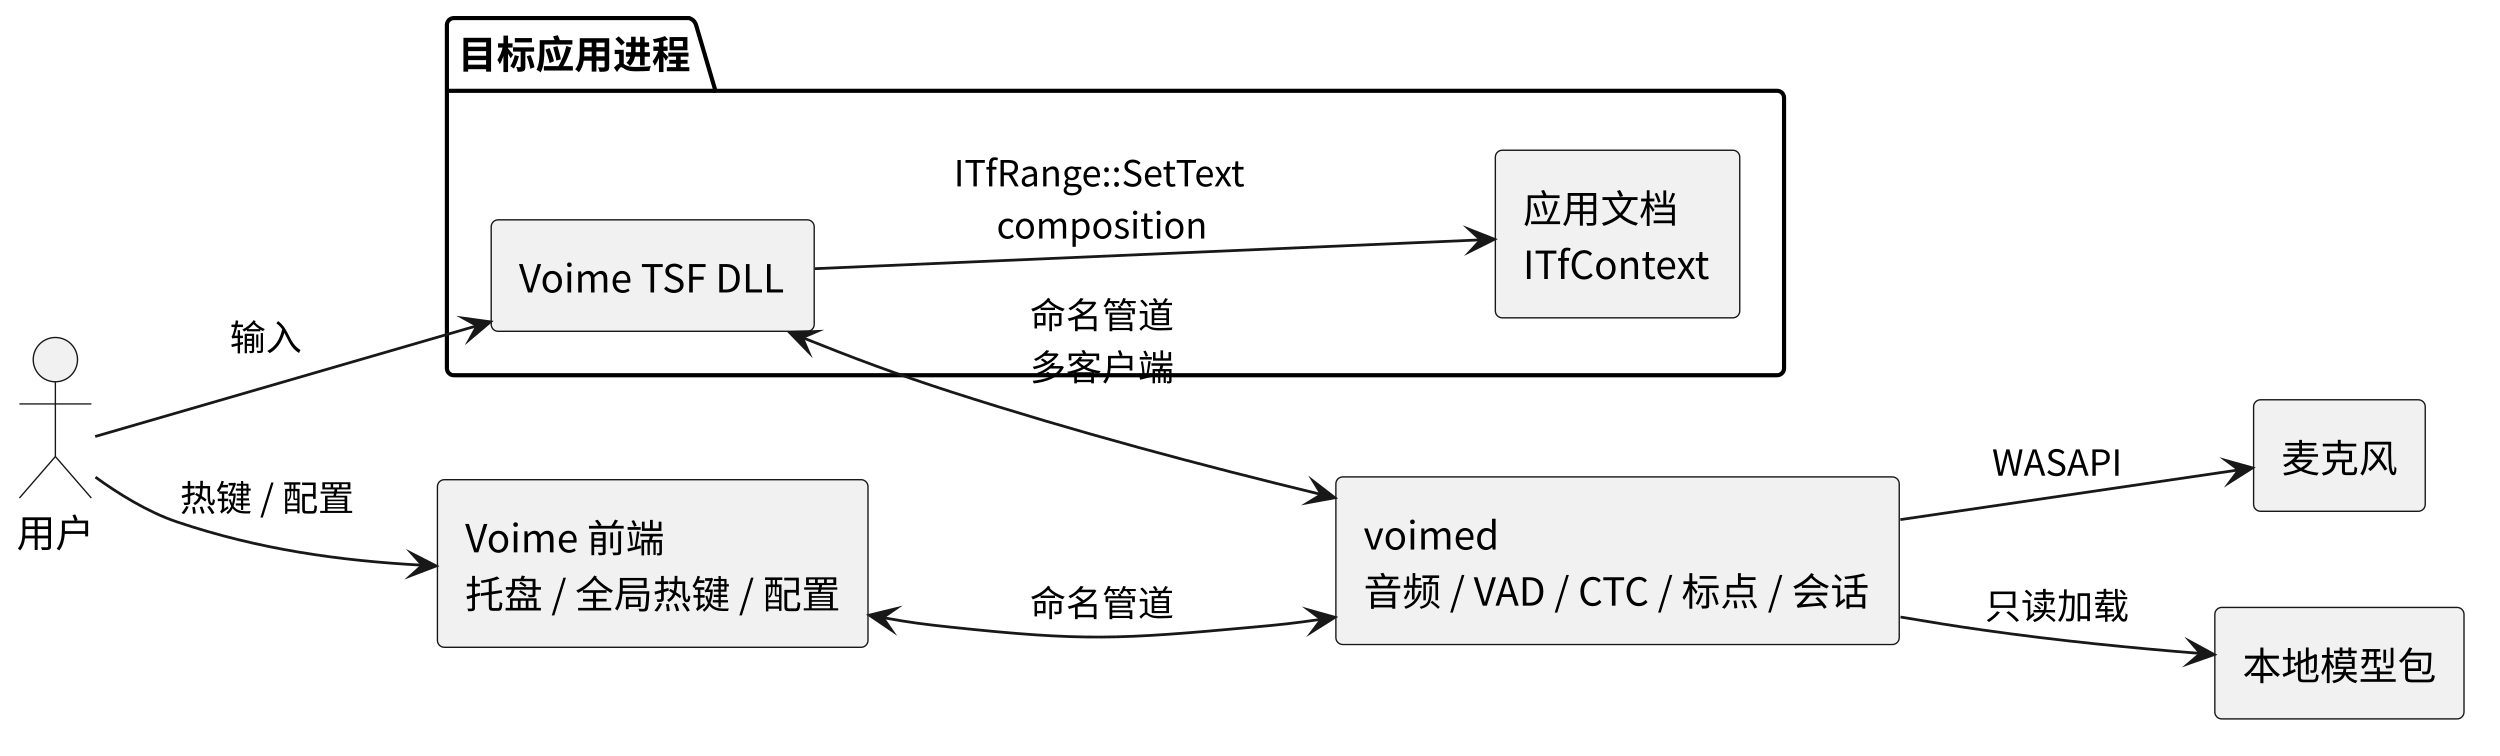
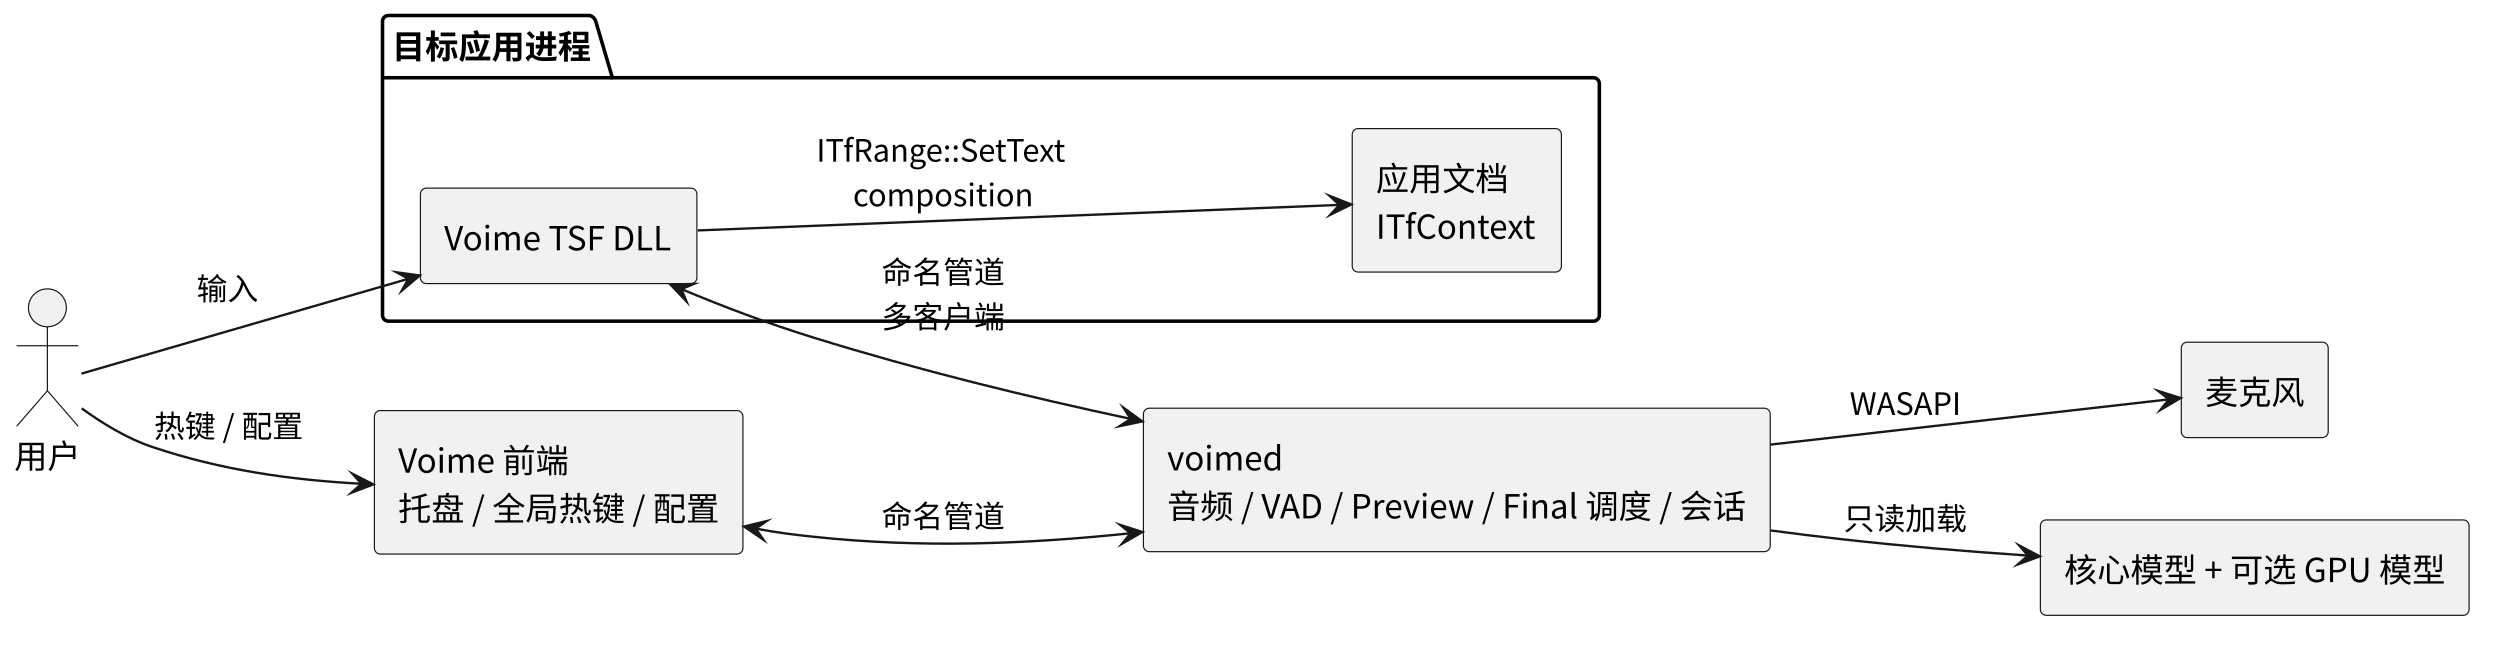
- <svg xmlns="http://www.w3.org/2000/svg" version="1.1" data-diagram-type="DESCRIPTION" style="width:903px;height:273px;background:#FFFFFF;" width="903px" height="273px" viewBox="0 0 903 273" zoomAndPan="magnify" preserveAspectRatio="none" contentStyleType="text/css">
+ <svg xmlns="http://www.w3.org/2000/svg" version="1.1" data-diagram-type="DESCRIPTION" style="width:1055px;height:273px;background:#FFFFFF;" width="1055px" height="273px" viewBox="0 0 1055 273" zoomAndPan="magnify" preserveAspectRatio="none" contentStyleType="text/css">
  <defs />
  <g font-family="sans-serif" lengthAdjust="spacing">
    <g class="cluster" data-qualified-name="......" id="ent0006" data-source-line="12">
-       <path d="M163.92,6.532 L248.92,6.532 A3.75,3.75 0 0 1 251.42,9.032 L258.42,32.804 L641.9,32.804 A2.5,2.5 0 0 1 644.4,35.304 L644.4,133.032 A2.5,2.5 0 0 1 641.9,135.532 L163.92,135.532 A2.5,2.5 0 0 1 161.42,133.032 L161.42,9.032 A2.5,2.5 0 0 1 163.92,6.532" style="stroke:#000;stroke-width:1.5;" fill="none" />
+       <path d="M163.92,6.532 L248.92,6.532 A3.75,3.75 0 0 1 251.42,9.032 L258.42,32.804 L672.42,32.804 A2.5,2.5 0 0 1 674.92,35.304 L674.92,133.032 A2.5,2.5 0 0 1 672.42,135.532 L163.92,135.532 A2.5,2.5 0 0 1 161.42,133.032 L161.42,9.032 A2.5,2.5 0 0 1 163.92,6.532" style="stroke:#000;stroke-width:1.5;" fill="none" />
      <line x1="161.42" y1="32.804" x2="258.42" y2="32.804" style="stroke:#000;stroke-width:1.5;" />
      <text x="165.42" y="24.772" fill="#000" font-size="14" textLength="84" font-weight="700" font-family="'Noto Sans CJK SC'">目标应用进程</text>
    </g>
    <g class="entity" data-qualified-name=".......TSF" id="ent0007" data-source-line="13">
      <rect x="177.42" y="79.402" width="116.67" height="40.272" fill="#F1F1F1" style="stroke:#181818;stroke-width:0.5;" rx="2.5" ry="2.5" />
      <text x="187.42" y="105.642" fill="#000" font-size="14" textLength="96.67" font-family="'Noto Sans CJK SC'">Voime TSF DLL</text>
    </g>
    <g class="entity" data-qualified-name=".......Doc" id="ent0008" data-source-line="14">
-       <rect x="540.12" y="54.262" width="88.278" height="60.544" fill="#F1F1F1" style="stroke:#181818;stroke-width:0.5;" rx="2.5" ry="2.5" />
-       <text x="550.12" y="80.502" fill="#000" font-size="14" textLength="56" font-family="'Noto Sans CJK SC'">应用文档</text>
-       <text x="550.12" y="100.774" fill="#000" font-size="14" textLength="68.278" font-family="'Noto Sans CJK SC'">ITfContext</text>
+       <rect x="570.64" y="54.262" width="88.278" height="60.544" fill="#F1F1F1" style="stroke:#181818;stroke-width:0.5;" rx="2.5" ry="2.5" />
+       <text x="580.64" y="80.502" fill="#000" font-size="14" textLength="56" font-family="'Noto Sans CJK SC'">应用文档</text>
+       <text x="580.64" y="100.774" fill="#000" font-size="14" textLength="68.278" font-family="'Noto Sans CJK SC'">ITfContext</text>
    </g>
    <g class="entity" data-qualified-name="User" id="ent0001" data-source-line="6">
      <ellipse cx="20" cy="129.902" rx="8" ry="8" fill="#F1F1F1" style="stroke:#181818;stroke-width:0.5;" />
      <path d="M20,137.902 L20,164.902 M7,145.902 L33,145.902 M20,164.902 L7,179.902 M20,164.902 L33,179.902" style="stroke:#181818;stroke-width:0.5;" fill="none" />
      <text x="6" y="197.642" fill="#000" font-size="14" textLength="28" font-family="'Noto Sans CJK SC'">用户</text>
    </g>
    <g class="entity" data-qualified-name="Broker" id="ent0002" data-source-line="7">
      <rect x="158" y="173.262" width="155.519" height="60.544" fill="#F1F1F1" style="stroke:#181818;stroke-width:0.5;" rx="2.5" ry="2.5" />
      <text x="168" y="199.502" fill="#000" font-size="14" textLength="72.24" font-family="'Noto Sans CJK SC'">Voime 前端</text>
      <text x="168" y="219.774" fill="#000" font-size="14" textLength="135.519" font-family="'Noto Sans CJK SC'">托盘 / 全局热键 / 配置</text>
    </g>
    <g class="entity" data-qualified-name="Daemon" id="ent0003" data-source-line="8">
-       <rect x="482.52" y="172.262" width="203.483" height="60.544" fill="#F1F1F1" style="stroke:#181818;stroke-width:0.5;" rx="2.5" ry="2.5" />
+       <rect x="482.52" y="172.262" width="264.523" height="60.544" fill="#F1F1F1" style="stroke:#181818;stroke-width:0.5;" rx="2.5" ry="2.5" />
      <text x="492.52" y="198.502" fill="#000" font-size="14" textLength="49.028" font-family="'Noto Sans CJK SC'">voimed</text>
-       <text x="492.52" y="218.774" fill="#000" font-size="14" textLength="183.483" font-family="'Noto Sans CJK SC'">音频 / VAD / CTC / 标点 / 会话</text>
+       <text x="492.52" y="218.774" fill="#000" font-size="14" textLength="244.523" font-family="'Noto Sans CJK SC'">音频 / VAD / Preview / Final 调度 / 会话</text>
    </g>
    <g class="entity" data-qualified-name="Mic" id="ent0004" data-source-line="9">
-       <rect x="814" y="144.402" width="62" height="40.272" fill="#F1F1F1" style="stroke:#181818;stroke-width:0.5;" rx="2.5" ry="2.5" />
-       <text x="824" y="170.642" fill="#000" font-size="14" textLength="42" font-family="'Noto Sans CJK SC'">麦克风</text>
+       <rect x="920.5" y="144.402" width="62" height="40.272" fill="#F1F1F1" style="stroke:#181818;stroke-width:0.5;" rx="2.5" ry="2.5" />
+       <text x="930.5" y="170.642" fill="#000" font-size="14" textLength="42" font-family="'Noto Sans CJK SC'">麦克风</text>
    </g>
    <g class="entity" data-qualified-name="Models" id="ent0005" data-source-line="10">
-       <rect x="800" y="219.402" width="90" height="40.272" fill="#F1F1F1" style="stroke:#181818;stroke-width:0.5;" rx="2.5" ry="2.5" />
-       <text x="810" y="245.642" fill="#000" font-size="14" textLength="70" font-family="'Noto Sans CJK SC'">本地模型包</text>
+       <rect x="861.04" y="219.402" width="180.915" height="40.272" fill="#F1F1F1" style="stroke:#181818;stroke-width:0.5;" rx="2.5" ry="2.5" />
+       <text x="871.04" y="245.642" fill="#000" font-size="14" textLength="160.915" font-family="'Noto Sans CJK SC'">核心模型 + 可选 GPU 模型</text>
    </g>
    <g class="link" data-entity-1="ent0001" data-entity-2="ent0002" id="lnk9" data-source-line="17" data-link-type="dependency">
      <path d="M34.48,172.342 C42.55,178.192 53.3,184.942 64,188.532 C93.62,198.492 122.677,202.531 152.537,204.151" style="stroke:#181818;stroke-width:1;" fill="none" id="User-to-Broker" />
      <polygon points="157.53,204.422,148.76,199.94,152.537,204.151,148.327,207.929,157.53,204.422" fill="#181818" style="stroke:#181818;stroke-width:1;stroke-linejoin:miter;stroke-miterlimit:10;" />
      <text x="65" y="184.612" fill="#000" font-size="13" textLength="62.92" font-family="'Noto Sans CJK SC'">热键 / 配置</text>
    </g>
    <g class="link" data-entity-1="ent0001" data-entity-2="ent0007" id="lnk10" data-source-line="18" data-link-type="dependency">
      <path d="M34.37,157.662 C62.34,149.542 123.648,131.765 172.328,117.645" style="stroke:#181818;stroke-width:1;" fill="none" id="User-to-TSF" />
      <polygon points="177.13,116.252,167.372,114.918,172.328,117.645,169.601,122.601,177.13,116.252" fill="#181818" style="stroke:#181818;stroke-width:1;stroke-linejoin:miter;stroke-miterlimit:10;" />
      <text x="83" y="126.612" fill="#000" font-size="13" textLength="26" font-family="'Noto Sans CJK SC'">输入</text>
    </g>
    <g class="link" data-entity-1="ent0002" data-entity-2="ent0003" id="lnk11" data-source-line="19" data-link-type="dependency">
-       <path d="M318.92,223.083 C328.8,224.873 333.9,225.512 343.52,226.532 C391.69,231.662 404.27,230.932 452.52,226.532 C462.17,225.662 467.232,225.141 477.212,223.691" style="stroke:#181818;stroke-width:1;" fill="none" id="Broker-Daemon" />
+       <path d="M318.92,223.083 C328.8,224.873 333.9,225.512 343.52,226.532 C388.6,231.342 433.017,229.652 477.097,225.042" style="stroke:#181818;stroke-width:1;" fill="none" id="Broker-Daemon" />
      <polygon points="314,222.192,322.143,227.732,318.92,223.083,323.569,219.861,314,222.192" fill="#181818" style="stroke:#181818;stroke-width:1;stroke-linejoin:miter;stroke-miterlimit:10;" />
-       <polygon points="482.16,222.972,472.678,220.308,477.212,223.691,473.829,228.224,482.16,222.972" fill="#181818" style="stroke:#181818;stroke-width:1;stroke-linejoin:miter;stroke-miterlimit:10;" />
+       <polygon points="482.07,224.522,472.703,221.48,477.097,225.042,473.535,229.436,482.07,224.522" fill="#181818" style="stroke:#181818;stroke-width:1;stroke-linejoin:miter;stroke-miterlimit:10;" />
      <text x="372.02" y="222.612" fill="#000" font-size="13" textLength="52" font-family="'Noto Sans CJK SC'">命名管道</text>
    </g>
    <g class="link" data-entity-1="ent0007" data-entity-2="ent0003" id="lnk12" data-source-line="20" data-link-type="dependency">
-       <path d="M289.829,121.938 C307.949,129.228 324.18,135.302 343.52,141.532 C388.48,156.032 434.211,168.163 477.281,178.613" style="stroke:#181818;stroke-width:1;" fill="none" id="TSF-Daemon" />
-       <polygon points="285.19,120.072,292.047,127.142,289.829,121.938,295.033,119.72,285.19,120.072" fill="#181818" style="stroke:#181818;stroke-width:1;stroke-linejoin:miter;stroke-miterlimit:10;" />
-       <polygon points="482.14,179.792,474.337,173.783,477.281,178.613,472.451,181.557,482.14,179.792" fill="#181818" style="stroke:#181818;stroke-width:1;stroke-linejoin:miter;stroke-miterlimit:10;" />
-       <text x="372.02" y="118.612" fill="#000" font-size="13" textLength="52" font-family="'Noto Sans CJK SC'">命名管道</text>
-       <text x="372.02" y="137.436" fill="#000" font-size="13" textLength="52" font-family="'Noto Sans CJK SC'">多客户端</text>
+       <path d="M287.545,121.987 C306.125,129.737 323.29,136.262 343.52,142.532 C388.05,156.342 432.741,167.253 477.161,176.783" style="stroke:#181818;stroke-width:1;" fill="none" id="TSF-Daemon" />
+       <polygon points="282.93,120.062,289.696,127.218,287.545,121.987,292.776,119.835,282.93,120.062" fill="#181818" style="stroke:#181818;stroke-width:1;stroke-linejoin:miter;stroke-miterlimit:10;" />
+       <polygon points="482.05,177.832,474.089,172.033,477.161,176.783,472.411,179.855,482.05,177.832" fill="#181818" style="stroke:#181818;stroke-width:1;stroke-linejoin:miter;stroke-miterlimit:10;" />
+       <text x="372.02" y="119.612" fill="#000" font-size="13" textLength="52" font-family="'Noto Sans CJK SC'">命名管道</text>
+       <text x="372.02" y="138.436" fill="#000" font-size="13" textLength="52" font-family="'Noto Sans CJK SC'">多客户端</text>
    </g>
    <g class="link" data-entity-1="ent0007" data-entity-2="ent0008" id="lnk13" data-source-line="21" data-link-type="dependency">
-       <path d="M294.37,97.042 C363.45,94.052 472.695,89.318 534.795,86.638" style="stroke:#181818;stroke-width:1;" fill="none" id="TSF-to-Doc" />
-       <polygon points="539.79,86.422,530.626,82.814,534.795,86.638,530.971,90.806,539.79,86.422" fill="#181818" style="stroke:#181818;stroke-width:1;stroke-linejoin:miter;stroke-miterlimit:10;" />
-       <text x="344.52" y="67.332" fill="#000" font-size="13" textLength="107.302" font-family="'Noto Sans CJK SC'">ITfRange::SetText</text>
-       <text x="359.958" y="86.156" fill="#000" font-size="13" textLength="76.427" font-family="'Noto Sans CJK SC'">composition</text>
+       <path d="M294.43,97.242 C370.34,94.222 497.114,89.181 565.224,86.471" style="stroke:#181818;stroke-width:1;" fill="none" id="TSF-to-Doc" />
+       <polygon points="570.22,86.272,561.068,82.633,565.224,86.471,561.386,90.627,570.22,86.272" fill="#181818" style="stroke:#181818;stroke-width:1;stroke-linejoin:miter;stroke-miterlimit:10;" />
+       <text x="344.52" y="68.222" fill="#000" font-size="13" textLength="107.302" font-family="'Noto Sans CJK SC'">ITfRange::SetText</text>
+       <text x="359.958" y="87.046" fill="#000" font-size="13" textLength="76.427" font-family="'Noto Sans CJK SC'">composition</text>
    </g>
    <g class="link" data-entity-1="ent0003" data-entity-2="ent0004" id="lnk14" data-source-line="22" data-link-type="dependency">
-       <path d="M686.41,187.682 C731.91,181.002 777.353,174.33 808.623,169.73" style="stroke:#181818;stroke-width:1;" fill="none" id="Daemon-to-Mic" />
-       <polygon points="813.57,169.002,804.084,166.354,808.623,169.73,805.248,174.269,813.57,169.002" fill="#181818" style="stroke:#181818;stroke-width:1;stroke-linejoin:miter;stroke-miterlimit:10;" />
-       <text x="719.5" y="171.842" fill="#000" font-size="13" textLength="47.008" font-family="'Noto Sans CJK SC'">WASAPI</text>
+       <path d="M747.11,187.622 C810.48,180.432 876.122,172.976 915.242,168.536" style="stroke:#181818;stroke-width:1;" fill="none" id="Daemon-to-Mic" />
+       <polygon points="920.21,167.972,910.816,165.012,915.242,168.536,911.719,172.961,920.21,167.972" fill="#181818" style="stroke:#181818;stroke-width:1;stroke-linejoin:miter;stroke-miterlimit:10;" />
+       <text x="780.54" y="175.092" fill="#000" font-size="13" textLength="47.008" font-family="'Noto Sans CJK SC'">WASAPI</text>
    </g>
    <g class="link" data-entity-1="ent0003" data-entity-2="ent0005" id="lnk15" data-source-line="23" data-link-type="dependency">
-       <path d="M686.46,222.872 C696.42,224.582 706.39,226.172 716,227.532 C743.73,231.482 770.056,234.041 794.766,236.031" style="stroke:#181818;stroke-width:1;" fill="none" id="Daemon-to-Models" />
-       <polygon points="799.75,236.432,791.1,231.722,794.766,236.031,790.458,239.697,799.75,236.432" fill="#181818" style="stroke:#181818;stroke-width:1;stroke-linejoin:miter;stroke-miterlimit:10;" />
-       <text x="717" y="223.612" fill="#000" font-size="13" textLength="52" font-family="'Noto Sans CJK SC'">只读加载</text>
+       <path d="M747.23,223.852 C757.3,225.202 767.33,226.452 777.04,227.532 C804.19,230.572 828.831,232.625 855.801,234.445" style="stroke:#181818;stroke-width:1;" fill="none" id="Daemon-to-Models" />
+       <polygon points="860.79,234.782,852.08,230.185,855.801,234.445,851.541,238.167,860.79,234.782" fill="#181818" style="stroke:#181818;stroke-width:1;stroke-linejoin:miter;stroke-miterlimit:10;" />
+       <text x="778.04" y="223.612" fill="#000" font-size="13" textLength="52" font-family="'Noto Sans CJK SC'">只读加载</text>
    </g>
  </g>
</svg>
